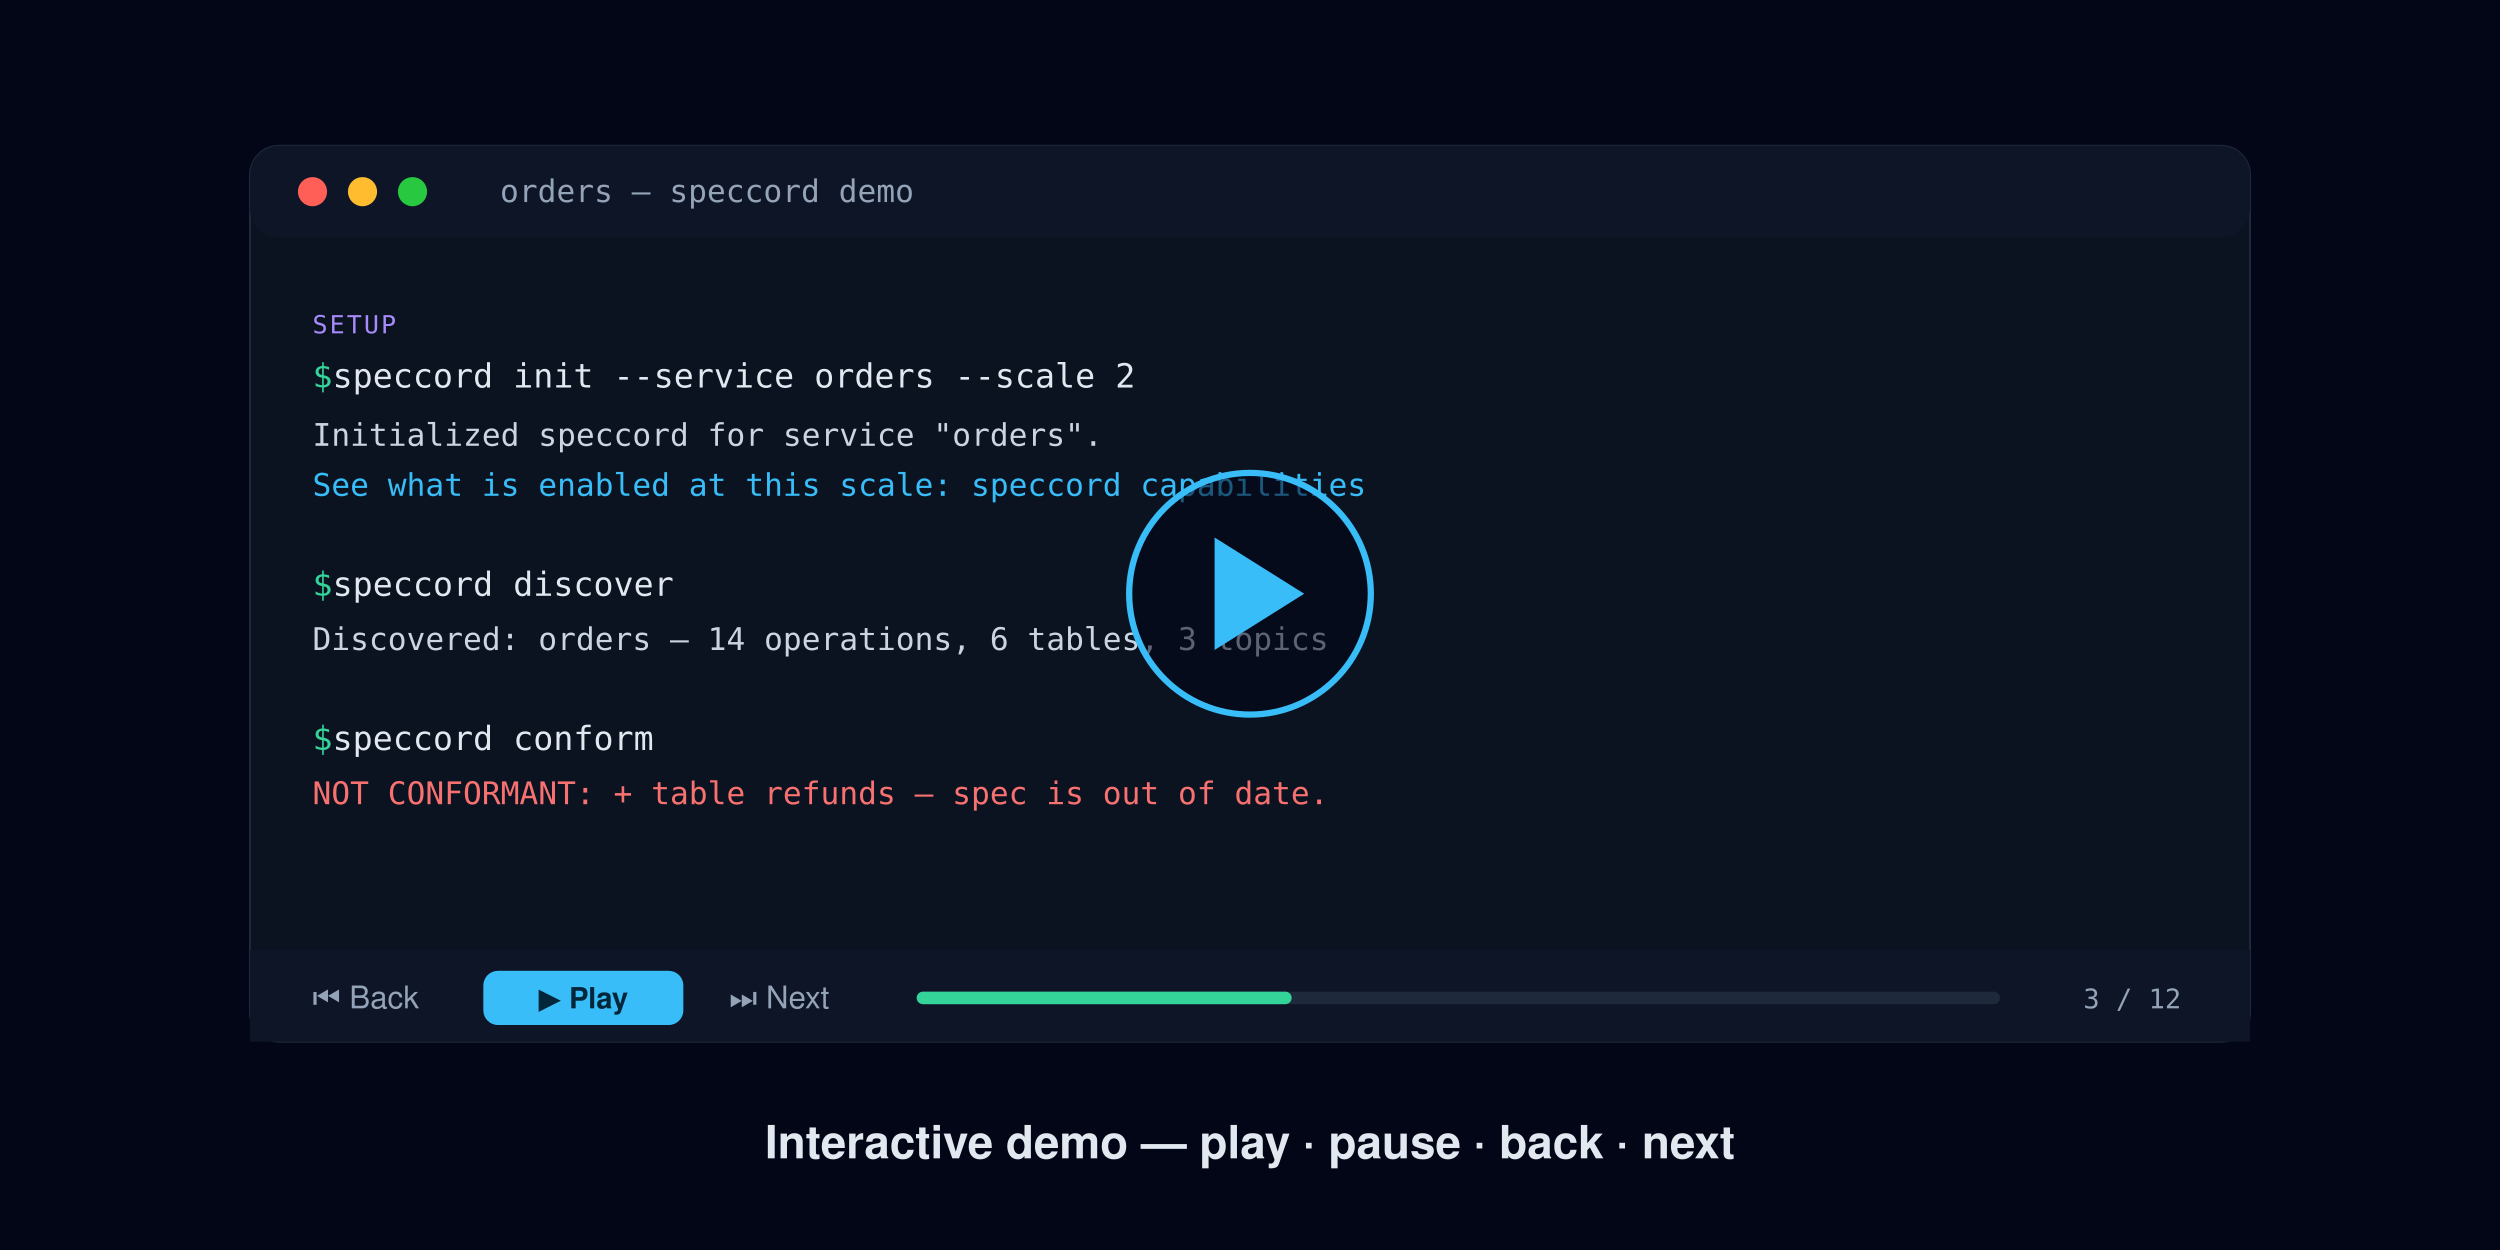
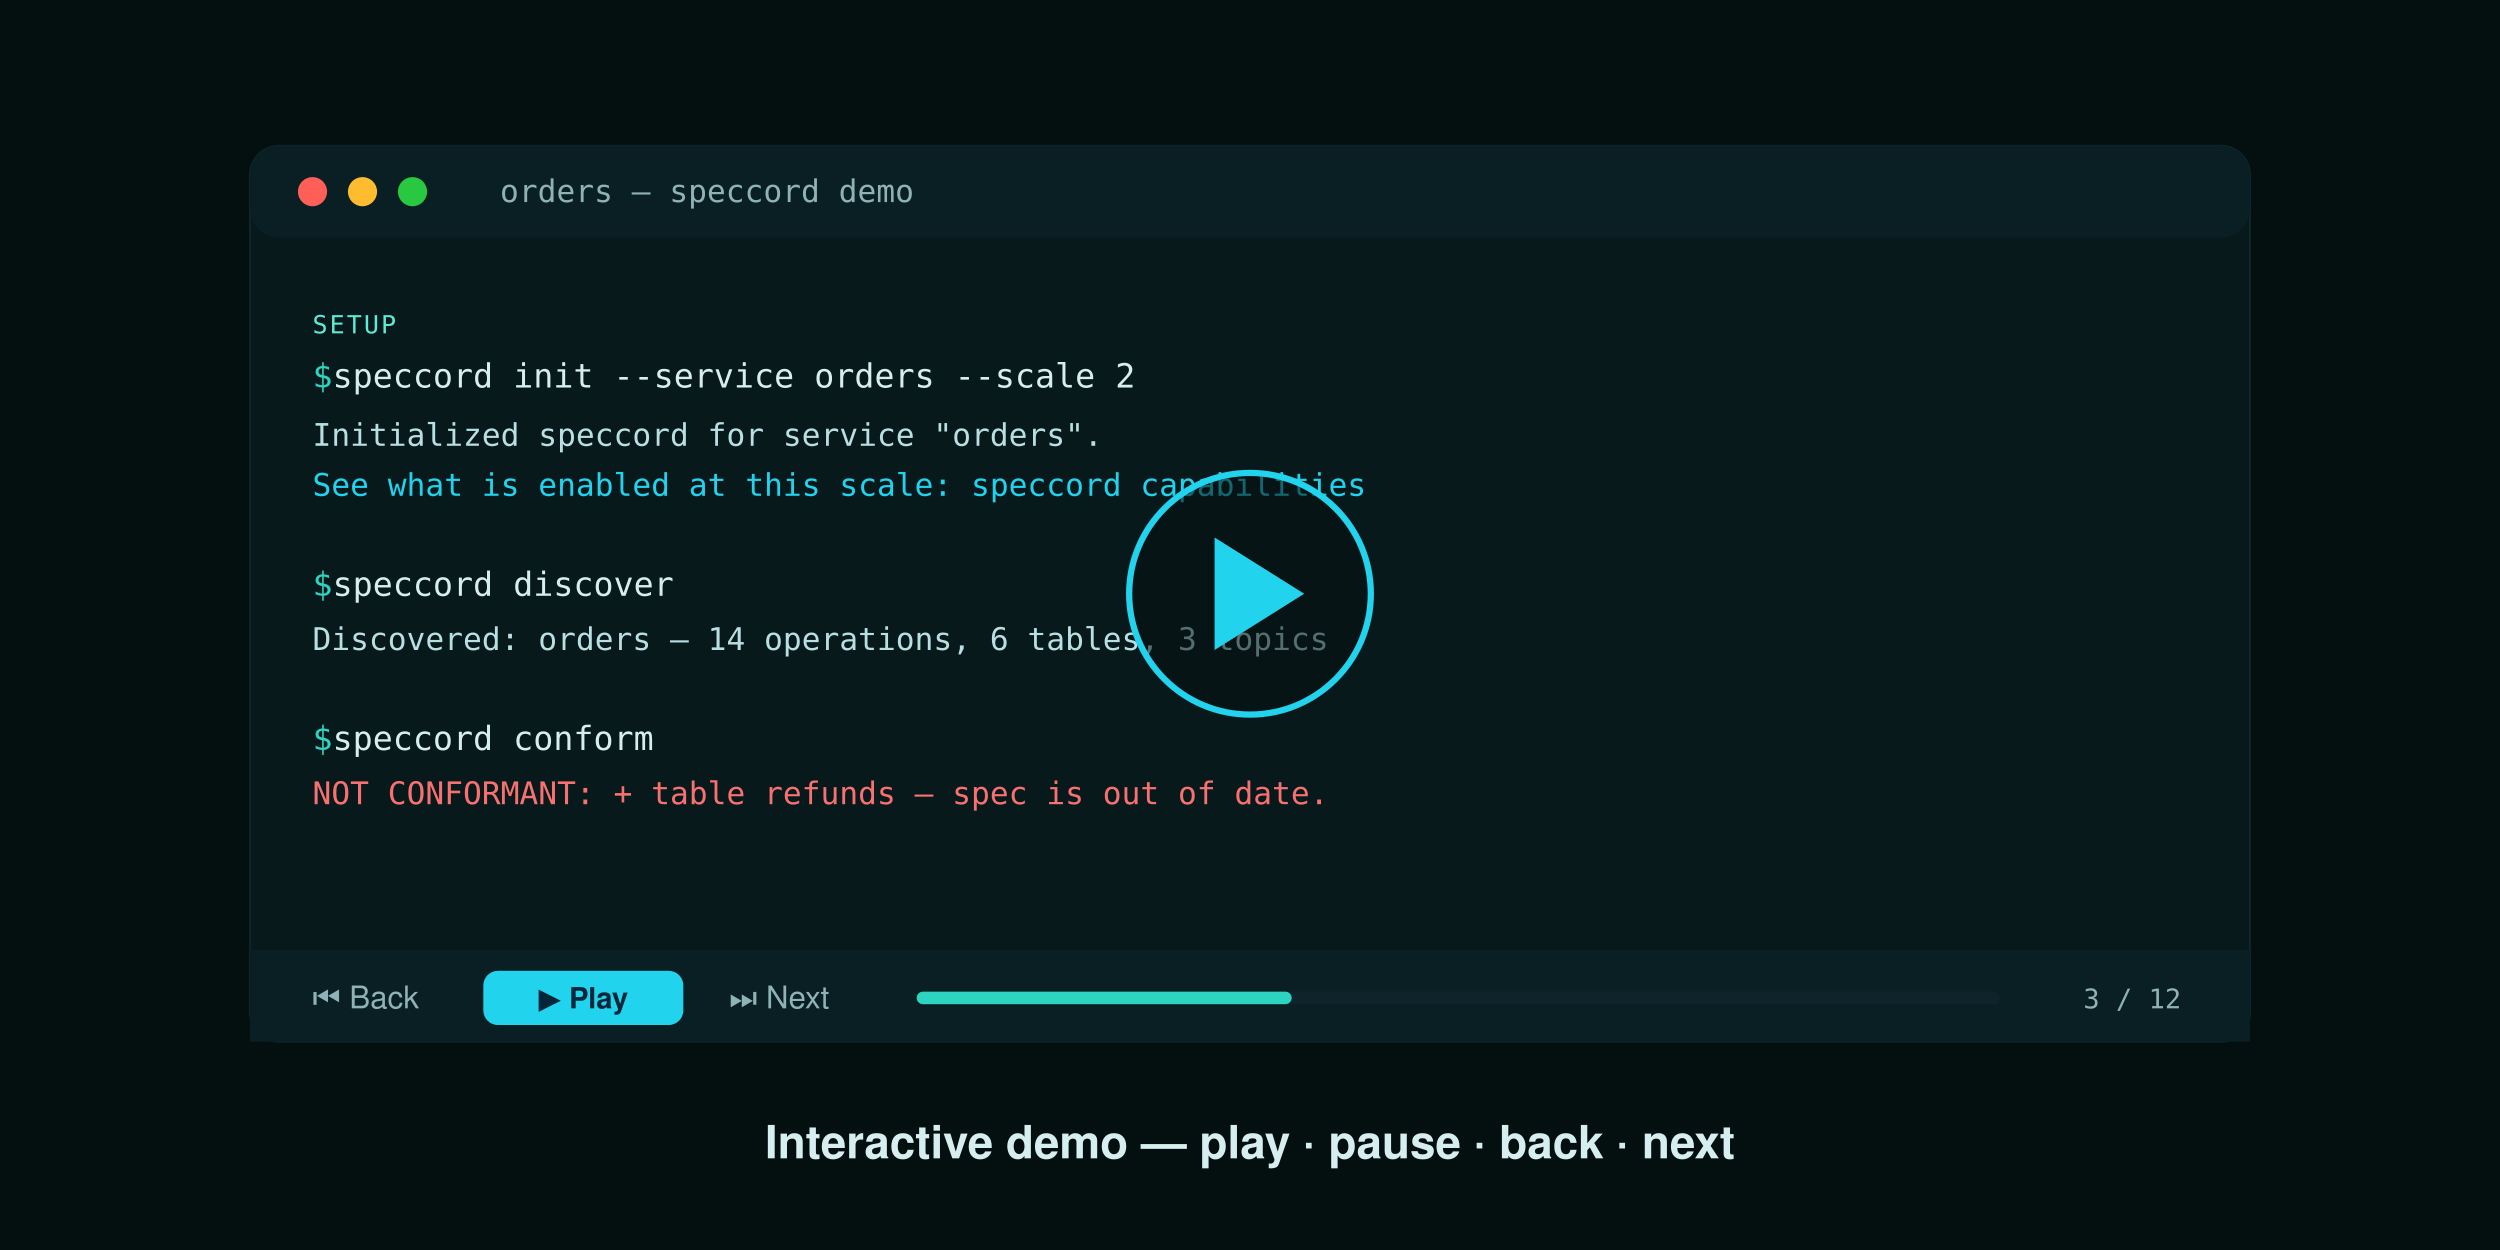
<svg xmlns="http://www.w3.org/2000/svg" viewBox="0 0 1200 600" width="1200" height="600" role="img">
-   <rect width="1200" height="600" rx="0" fill="#020617" />
-   <rect x="120" y="70" width="960" height="430" rx="14" fill="#0b1220" stroke="#1e293b" stroke-width="1" />
-   <rect x="120" y="70" width="960" height="44" rx="14" fill="#0d1526" />
+   <rect width="1200" height="600" rx="0" fill="#04100f" />
+   <rect x="120" y="70" width="960" height="430" rx="14" fill="#08191c" stroke="#0f242a" stroke-width="1" />
+   <rect x="120" y="70" width="960" height="44" rx="14" fill="#0a1f23" />
  <circle cx="150" cy="92" r="7" fill="#ff5f57" />
  <circle cx="174" cy="92" r="7" fill="#febc2e" />
  <circle cx="198" cy="92" r="7" fill="#28c840" />
-   <text x="240" y="97" font-family="monospace" font-size="15" fill="#94a3b8">orders — speccord demo</text>
-   <text x="150" y="160" font-family="monospace" font-size="12" fill="#a78bfa" letter-spacing="1">SETUP</text>
-   <text x="150" y="186" font-family="monospace" font-size="16" fill="#e2e8f0">
-     <tspan fill="#34d399">$ </tspan>speccord init --service orders --scale 2</text>
-   <text x="150" y="214" font-family="monospace" font-size="15" fill="#cbd5e1">Initialized speccord for service "orders".</text>
-   <text x="150" y="238" font-family="monospace" font-size="15" fill="#38bdf8">See what is enabled at this scale:  speccord capabilities</text>
-   <text x="150" y="286" font-family="monospace" font-size="16" fill="#e2e8f0">
-     <tspan fill="#34d399">$ </tspan>speccord discover</text>
-   <text x="150" y="312" font-family="monospace" font-size="15" fill="#cbd5e1">Discovered: orders — 14 operations, 6 tables, 3 topics</text>
-   <text x="150" y="360" font-family="monospace" font-size="16" fill="#e2e8f0">
-     <tspan fill="#34d399">$ </tspan>speccord conform</text>
+   <text x="240" y="97" font-family="monospace" font-size="15" fill="#8fb2b6">orders — speccord demo</text>
+   <text x="150" y="160" font-family="monospace" font-size="12" fill="#5eead4" letter-spacing="1">SETUP</text>
+   <text x="150" y="186" font-family="monospace" font-size="16" fill="#d6eef0">
+     <tspan fill="#2dd4bf">$ </tspan>speccord init --service orders --scale 2</text>
+   <text x="150" y="214" font-family="monospace" font-size="15" fill="#b8dfe2">Initialized speccord for service "orders".</text>
+   <text x="150" y="238" font-family="monospace" font-size="15" fill="#22d3ee">See what is enabled at this scale:  speccord capabilities</text>
+   <text x="150" y="286" font-family="monospace" font-size="16" fill="#d6eef0">
+     <tspan fill="#2dd4bf">$ </tspan>speccord discover</text>
+   <text x="150" y="312" font-family="monospace" font-size="15" fill="#b8dfe2">Discovered: orders — 14 operations, 6 tables, 3 topics</text>
+   <text x="150" y="360" font-family="monospace" font-size="16" fill="#d6eef0">
+     <tspan fill="#2dd4bf">$ </tspan>speccord conform</text>
  <text x="150" y="386" font-family="monospace" font-size="15" fill="#f87171">NOT CONFORMANT: + table refunds — spec is out of date.</text>
-   <rect x="120" y="456" width="960" height="44" rx="0" fill="#0d1526" />
-   <text x="150" y="484" font-family="Helvetica,Arial,sans-serif" font-size="15" fill="#94a3b8">⏮ Back</text>
-   <rect x="232" y="466" width="96" height="26" rx="7" fill="#38bdf8" />
+   <rect x="120" y="456" width="960" height="44" rx="0" fill="#0a1f23" />
+   <text x="150" y="484" font-family="Helvetica,Arial,sans-serif" font-size="15" fill="#8fb2b6">⏮ Back</text>
+   <rect x="232" y="466" width="96" height="26" rx="7" fill="#22d3ee" />
  <text x="280" y="484" font-family="Helvetica,Arial,sans-serif" font-size="14" font-weight="bold" fill="#04263a" text-anchor="middle">▶ Play</text>
-   <text x="350" y="484" font-family="Helvetica,Arial,sans-serif" font-size="15" fill="#94a3b8">⏭ Next</text>
-   <rect x="440" y="476" width="520" height="6" rx="3" fill="#1e293b" />
-   <rect x="440" y="476" width="180" height="6" rx="3" fill="#34d399" />
-   <text x="1000" y="484" font-family="monospace" font-size="13" fill="#94a3b8">3 / 12</text>
-   <circle cx="600" cy="285" r="58" fill="#020617" opacity="0.55" />
-   <circle cx="600" cy="285" r="58" fill="none" stroke="#38bdf8" stroke-width="3" />
-   <path d="M583 258 L583 312 L626 285 Z" fill="#38bdf8" />
-   <text x="600" y="556" font-family="Helvetica,Arial,sans-serif" font-size="22" fill="#e2e8f0" text-anchor="middle" font-weight="bold">Interactive demo — play · pause · back · next</text>
+   <text x="350" y="484" font-family="Helvetica,Arial,sans-serif" font-size="15" fill="#8fb2b6">⏭ Next</text>
+   <rect x="440" y="476" width="520" height="6" rx="3" fill="#0f242a" />
+   <rect x="440" y="476" width="180" height="6" rx="3" fill="#2dd4bf" />
+   <text x="1000" y="484" font-family="monospace" font-size="13" fill="#8fb2b6">3 / 12</text>
+   <circle cx="600" cy="285" r="58" fill="#04100f" opacity="0.55" />
+   <circle cx="600" cy="285" r="58" fill="none" stroke="#22d3ee" stroke-width="3" />
+   <path d="M583 258 L583 312 L626 285 Z" fill="#22d3ee" />
+   <text x="600" y="556" font-family="Helvetica,Arial,sans-serif" font-size="22" fill="#d6eef0" text-anchor="middle" font-weight="bold">Interactive demo — play · pause · back · next</text>
</svg>
